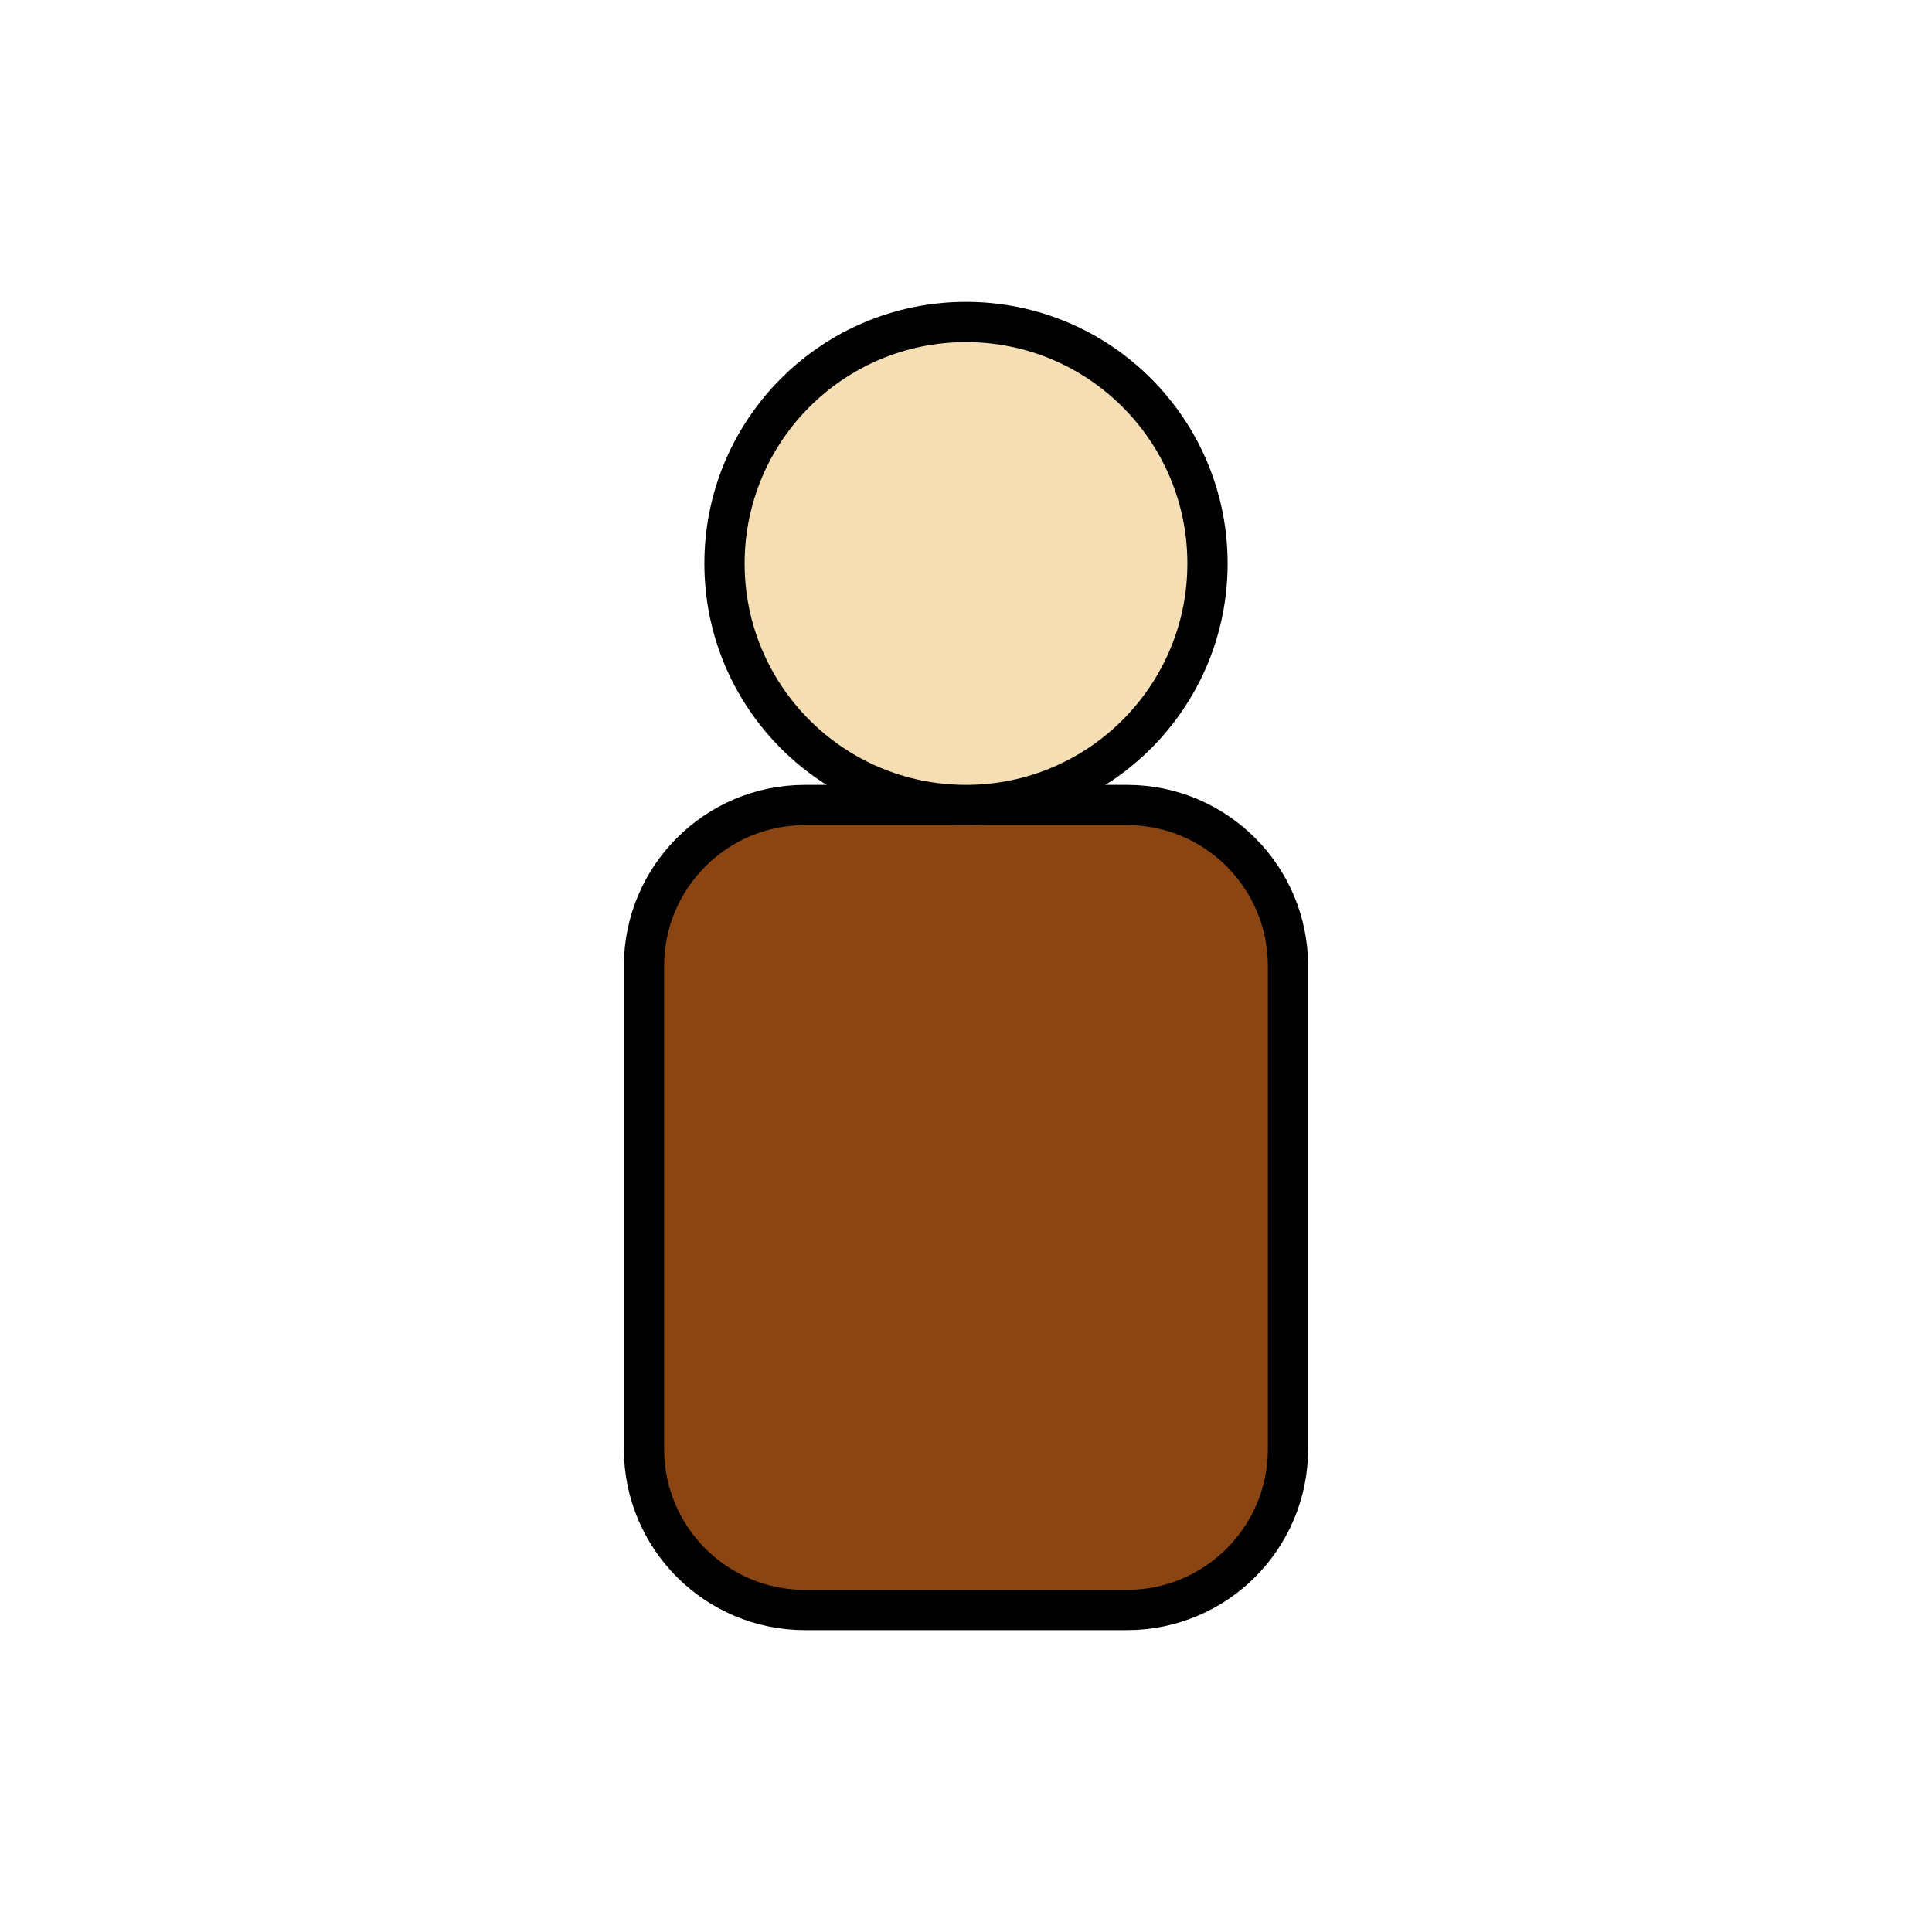
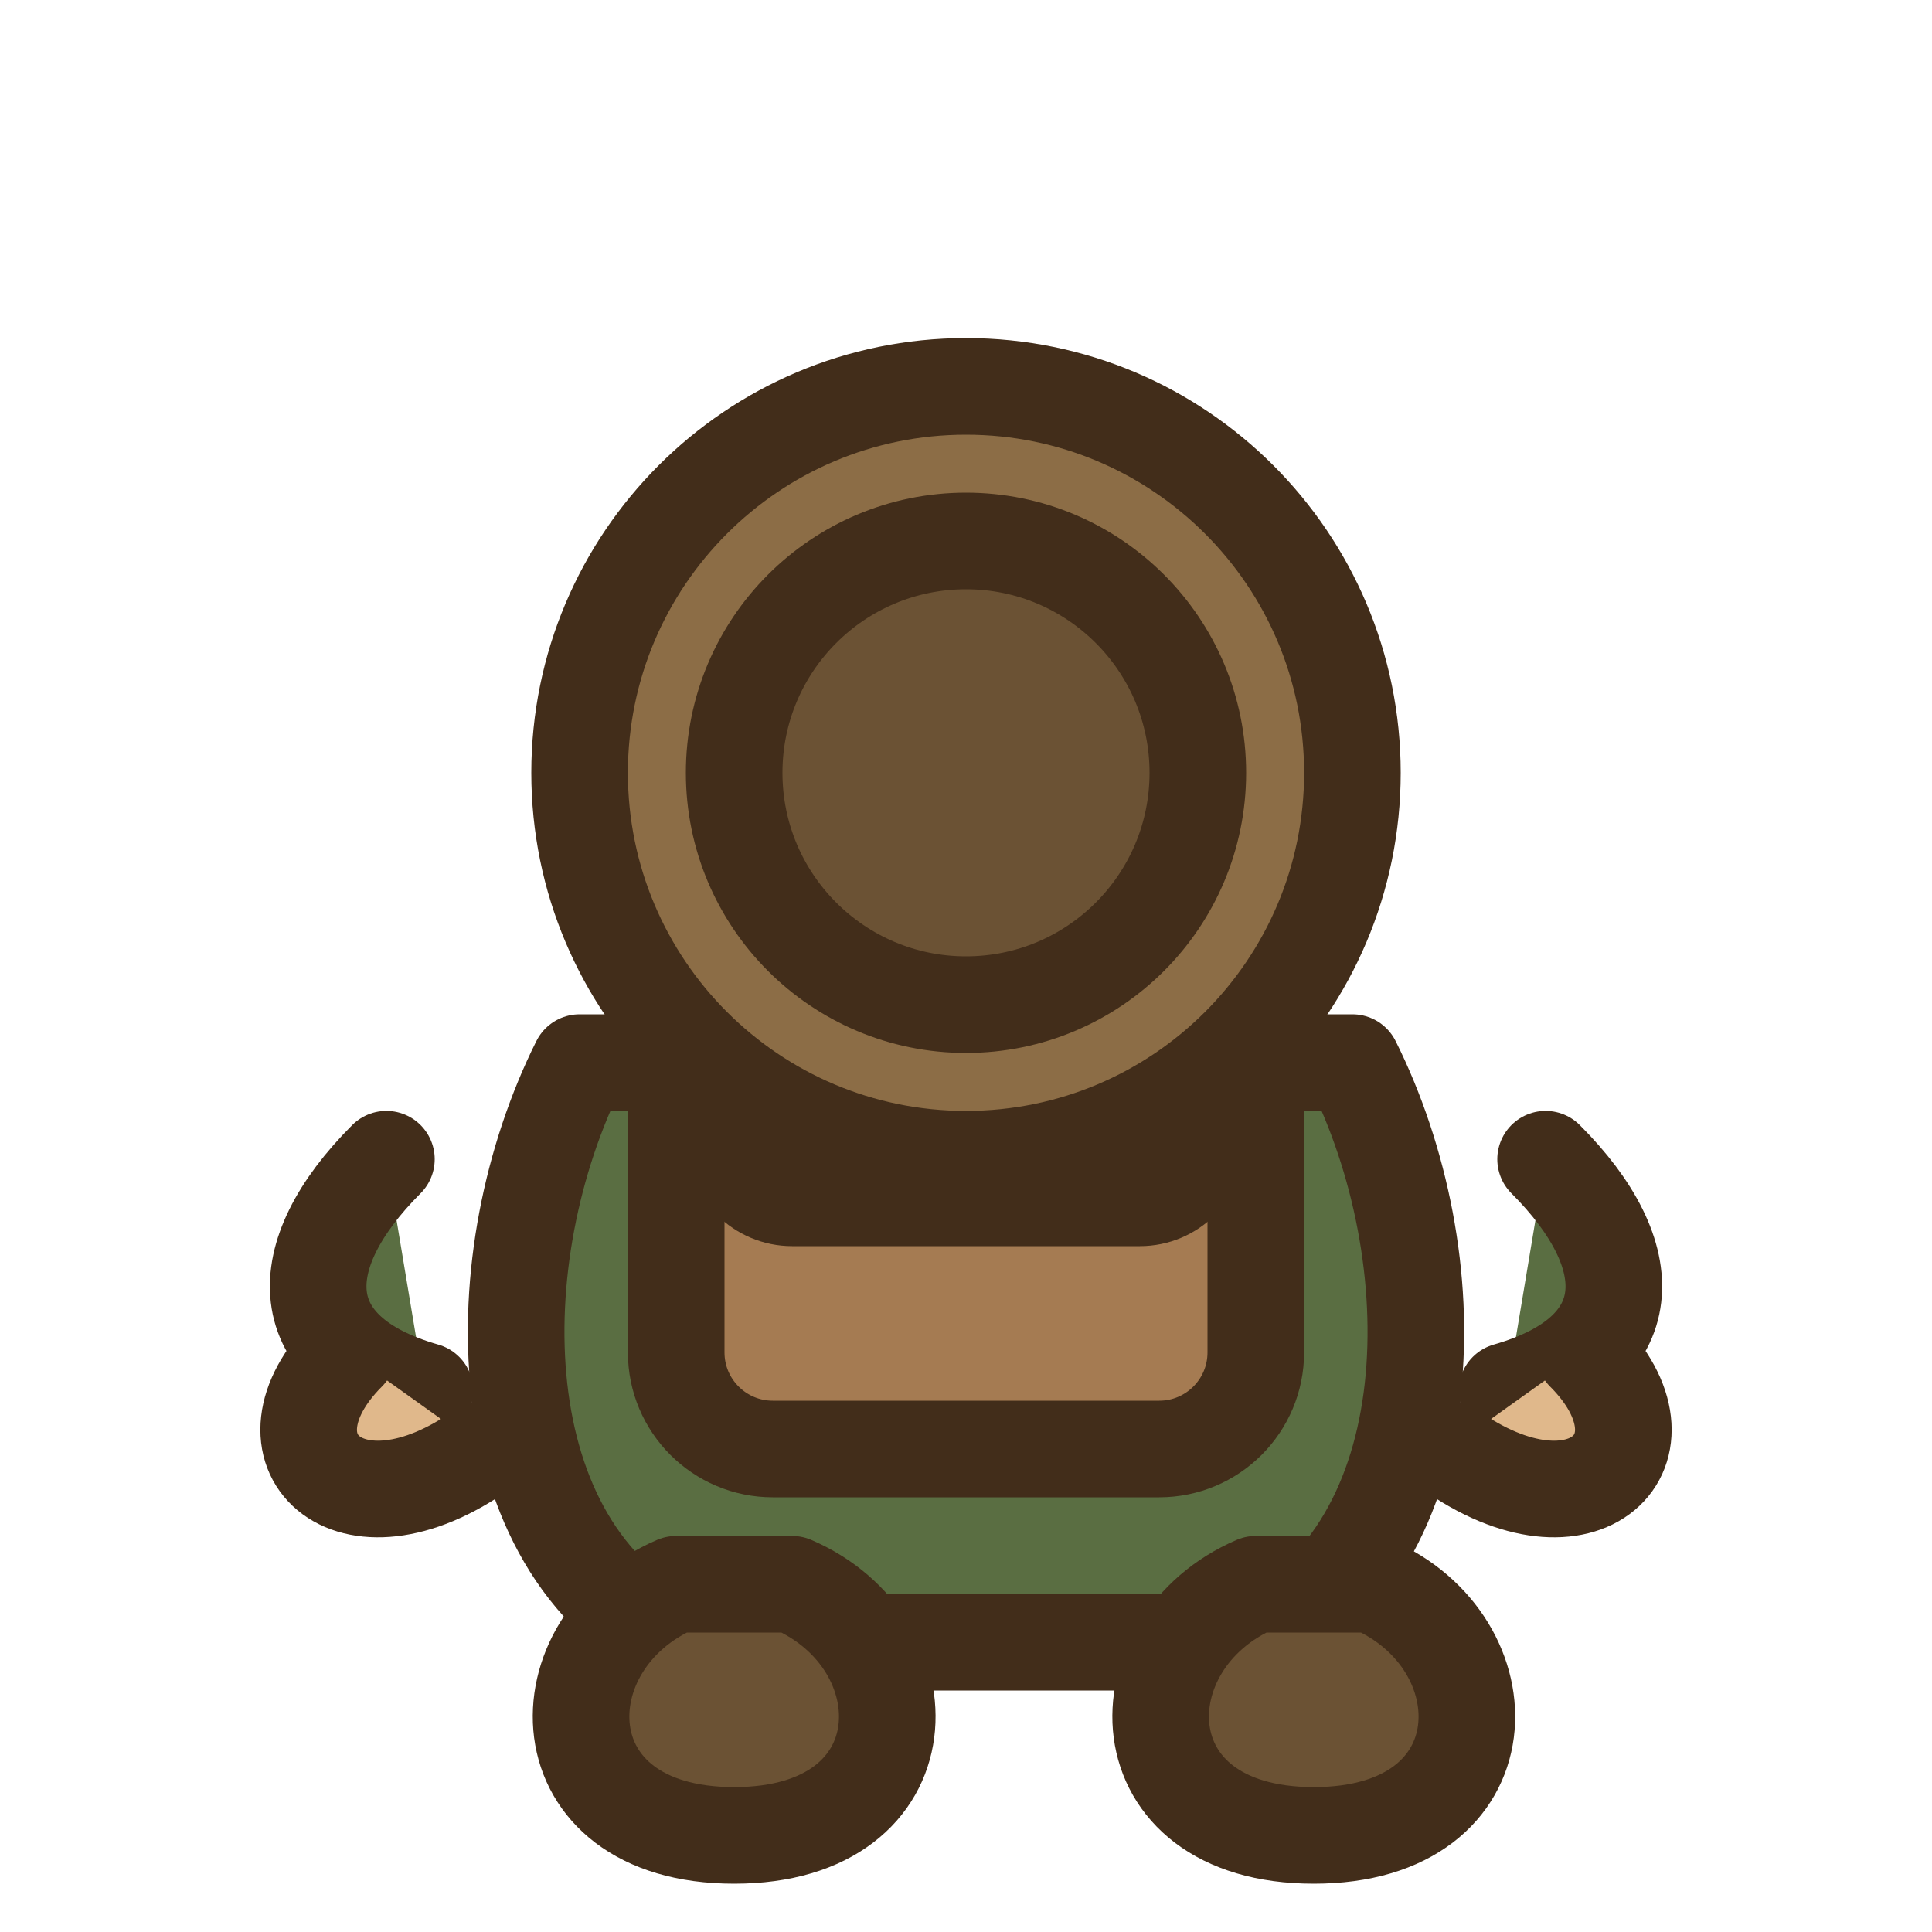
- <svg xmlns="http://www.w3.org/2000/svg" viewBox="0 0 24 24" fill="none" stroke="currentColor" stroke-width="2" stroke-linecap="round" stroke-linejoin="round">
-   <rect x="8" y="10" width="8" height="10" rx="2" fill="#8B4513" stroke="#000" stroke-width="0.5" />
-   <circle cx="12" cy="7" r="3" fill="#F5DEB3" stroke="#000" stroke-width="0.5" />
+ <svg xmlns="http://www.w3.org/2000/svg" viewBox="0 0 100 100">
+   <defs>
+     <style>
+       .outline { stroke: #422d1a; stroke-width: 5; stroke-linecap: round; stroke-linejoin: round; fill: none; }
+       .hat-main { fill: #8c6d46; }
+       .hat-brim { fill: #6b5234; }
+       .tunic { fill: #5a6e42; }
+       .backpack { fill: #a57b52; }
+       .backpack-strap { fill: #8c6d46; }
+       .skin { fill: #e0b88b; }
+       .boots { fill: #6b5234; }
+     </style>
+   </defs>
+   <path class="tunic outline" d="M 30 55 C 25 65, 25 80, 35 85 L 65 85 C 75 80, 75 65, 70 55 Z" />
+   <path class="boots outline" d="M 35 82 C 28 85, 28 95, 38 95 C 48 95, 48 85, 41 82 Z" />
+   <path class="boots outline" d="M 65 82 C 58 85, 58 95, 68 95 C 78 95, 78 85, 71 82 Z" />
+   <rect x="35" y="50" width="30" height="25" rx="5" class="backpack outline" />
+   <rect x="38" y="52" width="24" height="10" rx="3" class="backpack-strap outline" />
+   <path class="tunic outline" d="M 20 60 C 15 65, 15 70, 22 72" />
+   <path class="skin outline" d="M 18 70 C 13 75, 18 80, 25 75" />
+   <path class="tunic outline" d="M 80 60 C 85 65, 85 70, 78 72" />
+   <path class="skin outline" d="M 82 70 C 87 75, 82 80, 75 75" />
+   <circle cx="50" cy="40" r="20" class="hat-main outline" />
+   <circle cx="50" cy="40" r="12" class="hat-brim outline" />
</svg>
